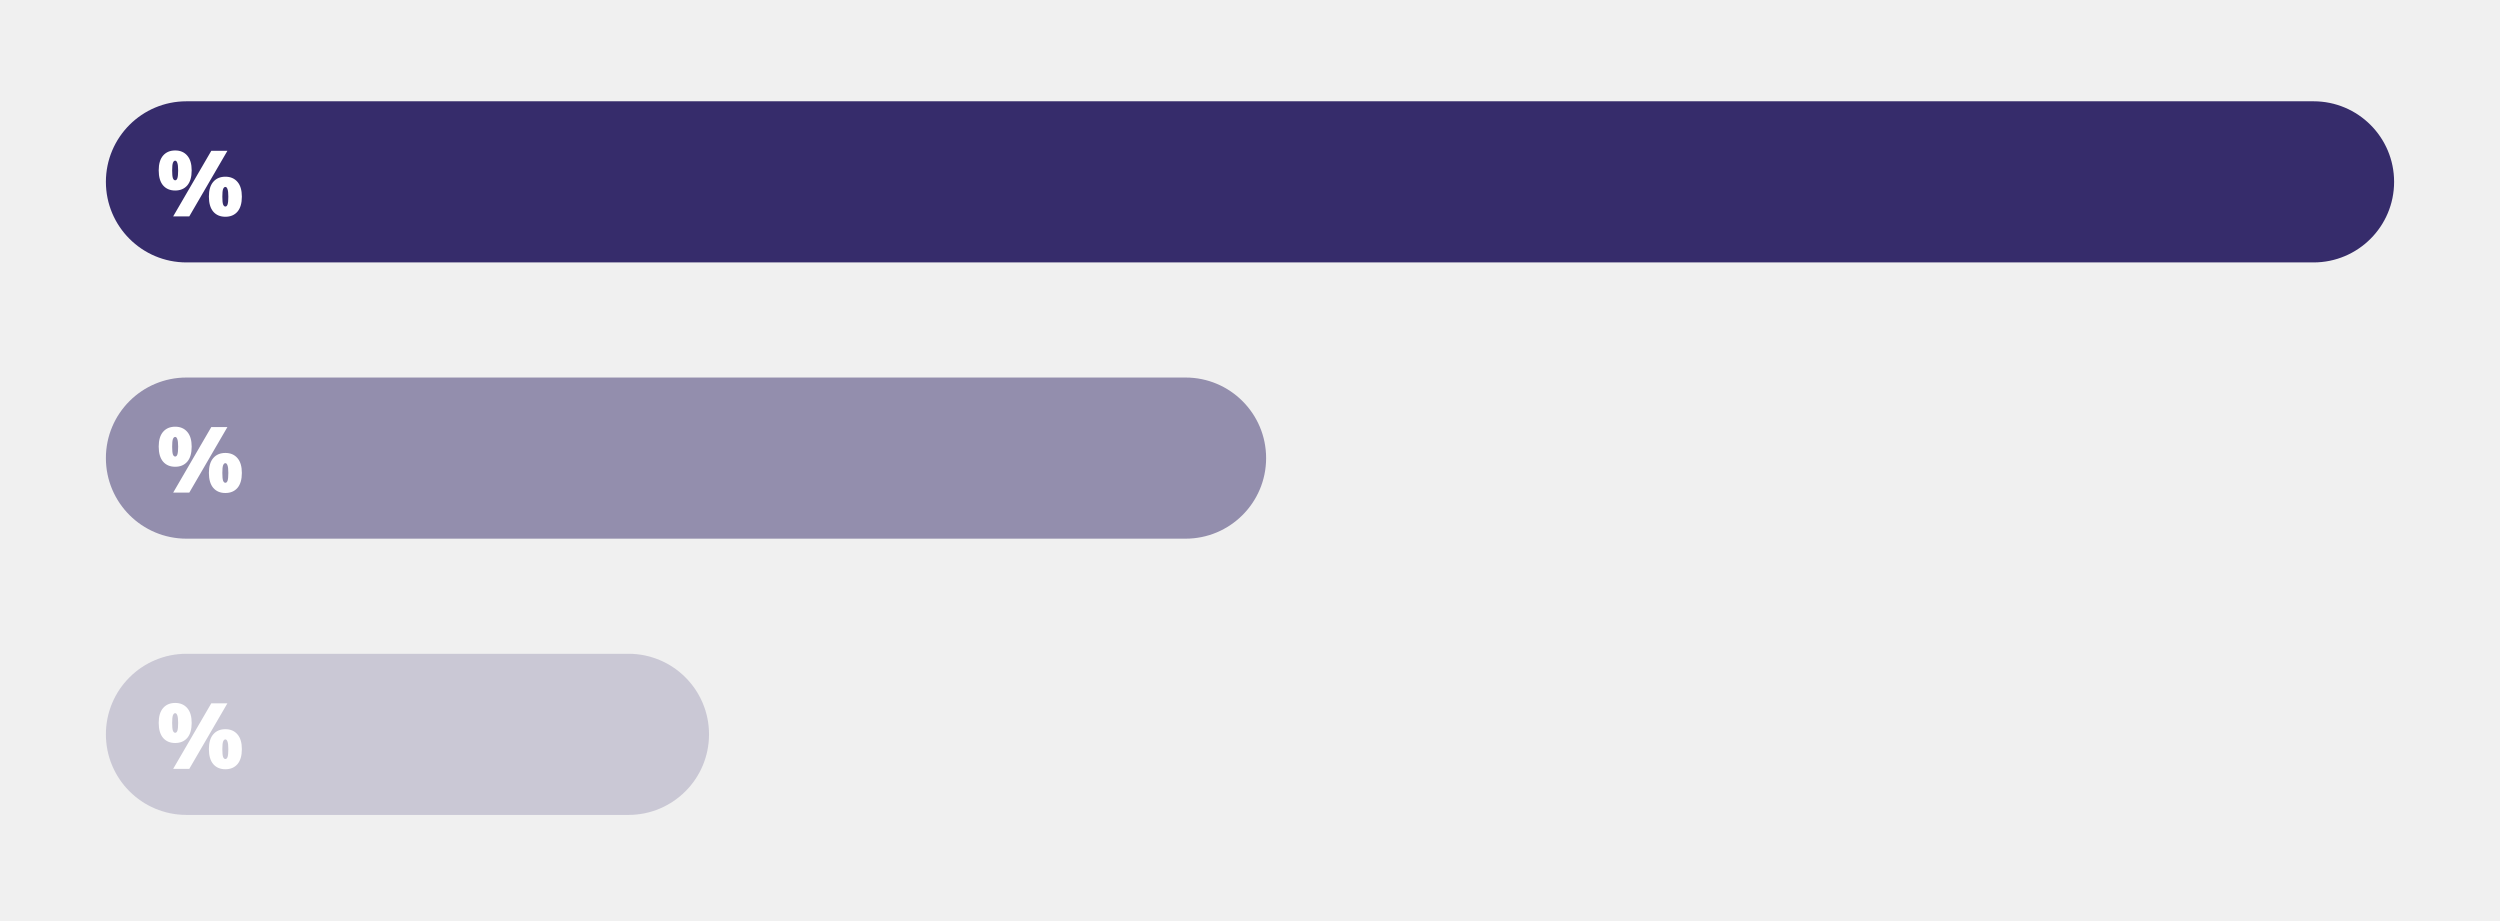
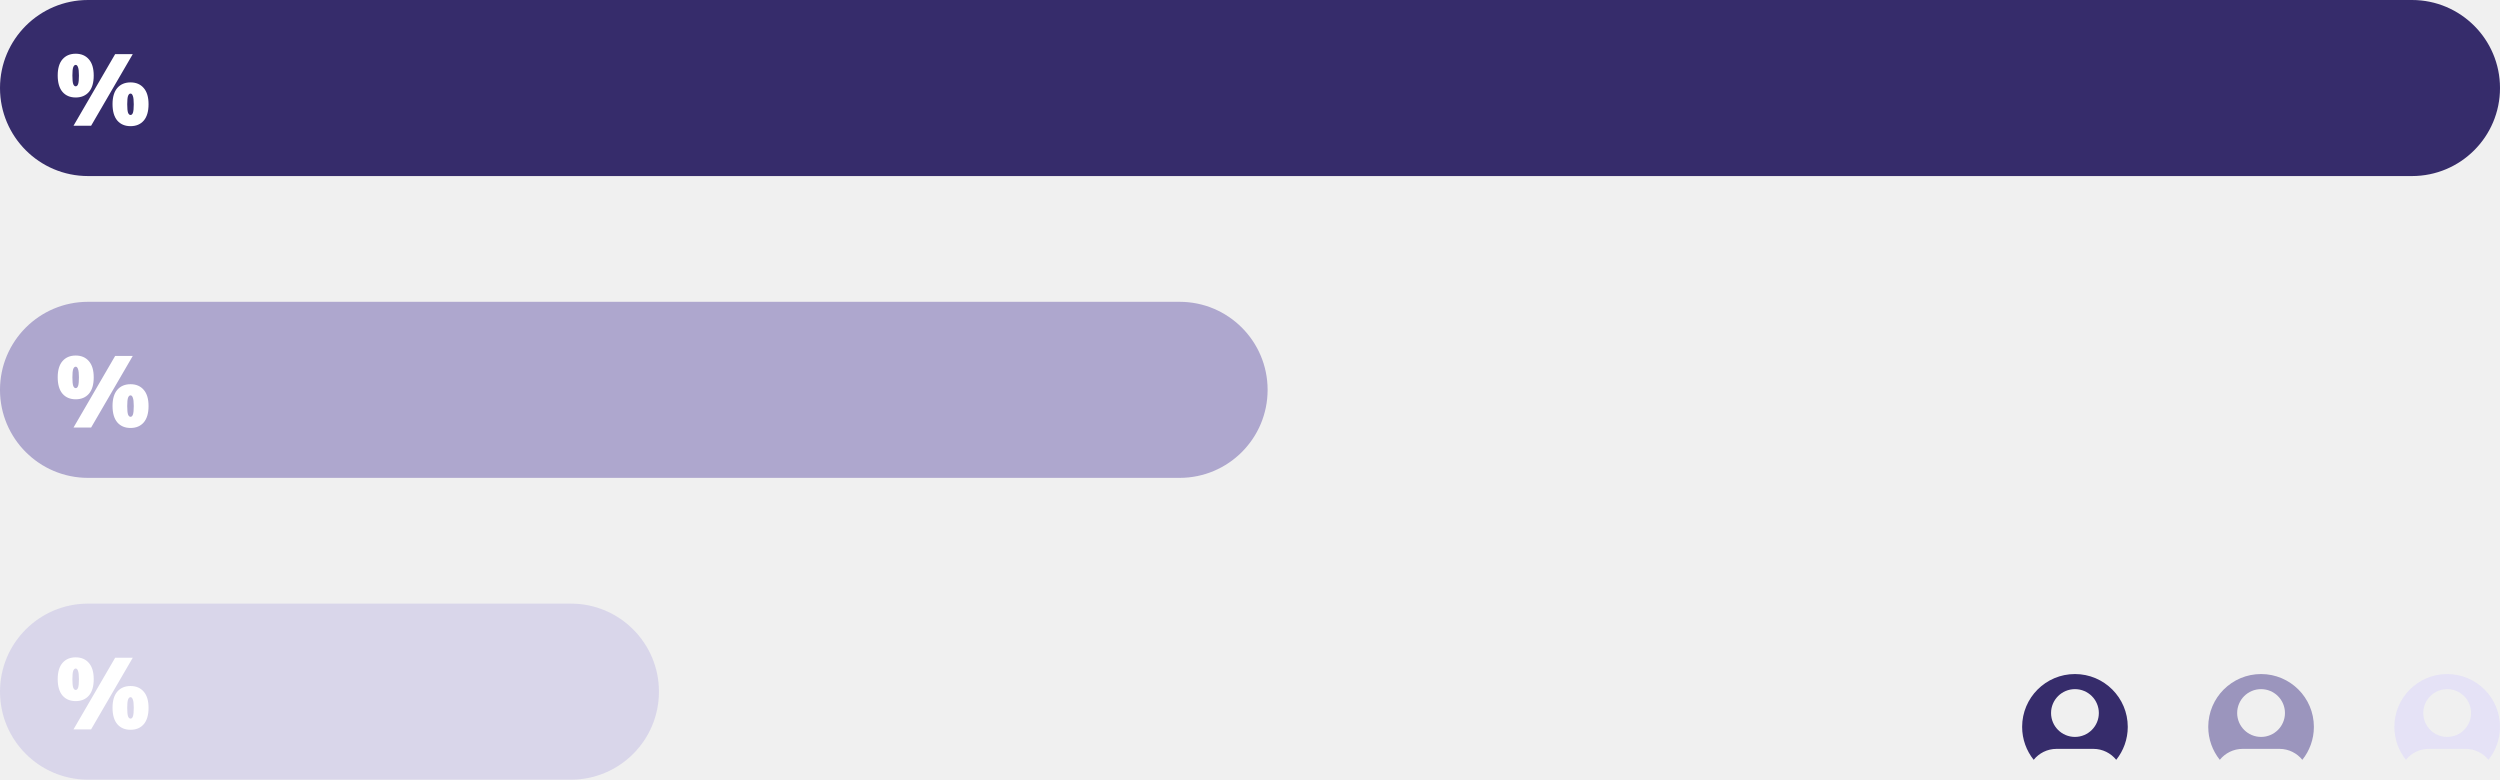
- <svg xmlns="http://www.w3.org/2000/svg" width="543" height="200" viewBox="0 0 543 200" fill="none">
-   <rect x="23" y="22" width="497" height="35" rx="17.5" fill="#362C6B" />
-   <rect x="23" y="82" width="252" height="35" rx="17.5" fill="#362C6B" fill-opacity="0.5" />
-   <rect x="23" y="142" width="131" height="35" rx="17.5" fill="#362C6B" fill-opacity="0.2" />
-   <path d="M38.052 161.38C36.945 161.38 36.072 161.013 35.432 160.28C34.792 159.533 34.472 158.44 34.472 157C34.472 155.587 34.792 154.513 35.432 153.78C36.072 153.047 36.945 152.68 38.052 152.68C39.159 152.68 40.032 153.053 40.672 153.8C41.312 154.533 41.632 155.607 41.632 157.02C41.632 158.447 41.312 159.533 40.672 160.28C40.032 161.013 39.159 161.38 38.052 161.38ZM38.052 159.16C38.265 159.16 38.425 159.007 38.532 158.7C38.639 158.38 38.692 157.82 38.692 157.02C38.692 156.233 38.632 155.687 38.512 155.38C38.405 155.06 38.252 154.9 38.052 154.9C37.839 154.9 37.672 155.06 37.552 155.38C37.445 155.687 37.392 156.233 37.392 157.02C37.392 157.82 37.445 158.38 37.552 158.7C37.672 159.007 37.839 159.16 38.052 159.16ZM37.612 167L45.892 152.76H49.392L41.112 167H37.612ZM48.952 167.08C47.845 167.08 46.972 166.713 46.332 165.98C45.692 165.233 45.372 164.14 45.372 162.7C45.372 161.287 45.692 160.213 46.332 159.48C46.972 158.747 47.845 158.38 48.952 158.38C50.059 158.38 50.932 158.753 51.572 159.5C52.212 160.233 52.532 161.307 52.532 162.72C52.532 164.147 52.212 165.233 51.572 165.98C50.932 166.713 50.059 167.08 48.952 167.08ZM48.952 164.86C49.165 164.86 49.325 164.707 49.432 164.4C49.539 164.08 49.592 163.52 49.592 162.72C49.592 161.933 49.532 161.387 49.412 161.08C49.305 160.76 49.152 160.6 48.952 160.6C48.739 160.6 48.572 160.76 48.452 161.08C48.345 161.387 48.292 161.933 48.292 162.72C48.292 163.52 48.345 164.08 48.452 164.4C48.572 164.707 48.739 164.86 48.952 164.86Z" fill="white" />
-   <path d="M38.052 101.38C36.945 101.38 36.072 101.013 35.432 100.28C34.792 99.533 34.472 98.44 34.472 97C34.472 95.587 34.792 94.513 35.432 93.78C36.072 93.047 36.945 92.68 38.052 92.68C39.159 92.68 40.032 93.053 40.672 93.8C41.312 94.533 41.632 95.607 41.632 97.02C41.632 98.447 41.312 99.533 40.672 100.28C40.032 101.013 39.159 101.38 38.052 101.38ZM38.052 99.16C38.265 99.16 38.425 99.007 38.532 98.7C38.639 98.38 38.692 97.82 38.692 97.02C38.692 96.233 38.632 95.687 38.512 95.38C38.405 95.06 38.252 94.9 38.052 94.9C37.839 94.9 37.672 95.06 37.552 95.38C37.445 95.687 37.392 96.233 37.392 97.02C37.392 97.82 37.445 98.38 37.552 98.7C37.672 99.007 37.839 99.16 38.052 99.16ZM37.612 107L45.892 92.76H49.392L41.112 107H37.612ZM48.952 107.08C47.845 107.08 46.972 106.713 46.332 105.98C45.692 105.233 45.372 104.14 45.372 102.7C45.372 101.287 45.692 100.213 46.332 99.48C46.972 98.747 47.845 98.38 48.952 98.38C50.059 98.38 50.932 98.753 51.572 99.5C52.212 100.233 52.532 101.307 52.532 102.72C52.532 104.147 52.212 105.233 51.572 105.98C50.932 106.713 50.059 107.08 48.952 107.08ZM48.952 104.86C49.165 104.86 49.325 104.707 49.432 104.4C49.539 104.08 49.592 103.52 49.592 102.72C49.592 101.933 49.532 101.387 49.412 101.08C49.305 100.76 49.152 100.6 48.952 100.6C48.739 100.6 48.572 100.76 48.452 101.08C48.345 101.387 48.292 101.933 48.292 102.72C48.292 103.52 48.345 104.08 48.452 104.4C48.572 104.707 48.739 104.86 48.952 104.86Z" fill="white" />
-   <path d="M38.052 41.38C36.945 41.38 36.072 41.013 35.432 40.28C34.792 39.533 34.472 38.44 34.472 37C34.472 35.587 34.792 34.513 35.432 33.78C36.072 33.047 36.945 32.68 38.052 32.68C39.159 32.68 40.032 33.053 40.672 33.8C41.312 34.533 41.632 35.607 41.632 37.02C41.632 38.447 41.312 39.533 40.672 40.28C40.032 41.013 39.159 41.38 38.052 41.38ZM38.052 39.16C38.265 39.16 38.425 39.007 38.532 38.7C38.639 38.38 38.692 37.82 38.692 37.02C38.692 36.233 38.632 35.687 38.512 35.38C38.405 35.06 38.252 34.9 38.052 34.9C37.839 34.9 37.672 35.06 37.552 35.38C37.445 35.687 37.392 36.233 37.392 37.02C37.392 37.82 37.445 38.38 37.552 38.7C37.672 39.007 37.839 39.16 38.052 39.16ZM37.612 47L45.892 32.76H49.392L41.112 47H37.612ZM48.952 47.08C47.845 47.08 46.972 46.713 46.332 45.98C45.692 45.233 45.372 44.14 45.372 42.7C45.372 41.287 45.692 40.213 46.332 39.48C46.972 38.747 47.845 38.38 48.952 38.38C50.059 38.38 50.932 38.753 51.572 39.5C52.212 40.233 52.532 41.307 52.532 42.72C52.532 44.147 52.212 45.233 51.572 45.98C50.932 46.713 50.059 47.08 48.952 47.08ZM48.952 44.86C49.165 44.86 49.325 44.707 49.432 44.4C49.539 44.08 49.592 43.52 49.592 42.72C49.592 41.933 49.532 41.387 49.412 41.08C49.305 40.76 49.152 40.6 48.952 40.6C48.739 40.6 48.572 40.76 48.452 41.08C48.345 41.387 48.292 41.933 48.292 42.72C48.292 43.52 48.345 44.08 48.452 44.4C48.572 44.707 48.739 44.86 48.952 44.86Z" fill="white" />
+ <svg xmlns="http://www.w3.org/2000/svg" width="497" height="155" viewBox="0 0 497 155" fill="none">
+   <rect width="497" height="35" rx="17.5" fill="#362C6B" />
+   <rect y="60" width="252" height="35" rx="17.5" fill="#6C5FAD" fill-opacity="0.5" />
+   <rect y="120" width="131" height="35" rx="17.5" fill="#7E6ED2" fill-opacity="0.2" />
+   <path fill-rule="evenodd" clip-rule="evenodd" d="M486.5 134C480.701 134 476 138.701 476 144.5C476 146.978 476.859 149.256 478.295 151.052C479.366 149.724 481.007 148.875 482.846 148.875H490.154C491.993 148.875 493.634 149.724 494.705 151.052C496.141 149.256 497 146.978 497 144.5C497 138.701 492.299 134 486.5 134ZM486.5 137C483.876 137 481.75 139.126 481.75 141.75C481.75 144.374 483.876 146.5 486.5 146.5C489.124 146.5 491.25 144.374 491.25 141.75C491.25 139.126 489.124 137 486.5 137Z" fill="#E5E2F6" />
+   <path fill-rule="evenodd" clip-rule="evenodd" d="M439 144.5C439 138.701 443.701 134 449.5 134C455.299 134 460 138.701 460 144.5C460 146.978 459.141 149.256 457.705 151.052C456.634 149.724 454.993 148.875 453.154 148.875H445.846C444.007 148.875 442.366 149.724 441.295 151.052C439.859 149.256 439 146.978 439 144.5ZM449.5 137C446.876 137 444.75 139.126 444.75 141.75C444.75 144.374 446.876 146.5 449.5 146.5C452.124 146.5 454.25 144.374 454.25 141.75C454.25 139.126 452.124 137 449.5 137Z" fill="#9B95BD" />
+   <path fill-rule="evenodd" clip-rule="evenodd" d="M402 144.5C402 138.701 406.701 134 412.5 134C418.299 134 423 138.701 423 144.5C423 146.978 422.141 149.256 420.705 151.052C419.634 149.724 417.993 148.875 416.154 148.875H408.846C407.007 148.875 405.366 149.724 404.295 151.052C402.859 149.256 402 146.978 402 144.5ZM412.5 137C409.876 137 407.75 139.126 407.75 141.75C407.75 144.374 409.876 146.5 412.5 146.5C415.124 146.5 417.25 144.374 417.25 141.75C417.25 139.126 415.124 137 412.5 137Z" fill="#362C6B" />
+   <path d="M15.052 139.38C13.945 139.38 13.072 139.013 12.432 138.28C11.792 137.533 11.472 136.44 11.472 135C11.472 133.587 11.792 132.513 12.432 131.78C13.072 131.047 13.945 130.68 15.052 130.68C16.159 130.68 17.032 131.053 17.672 131.8C18.312 132.533 18.632 133.607 18.632 135.02C18.632 136.447 18.312 137.533 17.672 138.28C17.032 139.013 16.159 139.38 15.052 139.38ZM15.052 137.16C15.265 137.16 15.425 137.007 15.532 136.7C15.639 136.38 15.692 135.82 15.692 135.02C15.692 134.233 15.632 133.687 15.512 133.38C15.405 133.06 15.252 132.9 15.052 132.9C14.839 132.9 14.672 133.06 14.552 133.38C14.445 133.687 14.392 134.233 14.392 135.02C14.392 135.82 14.445 136.38 14.552 136.7C14.672 137.007 14.839 137.16 15.052 137.16ZM14.612 145L22.892 130.76H26.392L18.112 145H14.612ZM25.952 145.08C24.845 145.08 23.972 144.713 23.332 143.98C22.692 143.233 22.372 142.14 22.372 140.7C22.372 139.287 22.692 138.213 23.332 137.48C23.972 136.747 24.845 136.38 25.952 136.38C27.059 136.38 27.932 136.753 28.572 137.5C29.212 138.233 29.532 139.307 29.532 140.72C29.532 142.147 29.212 143.233 28.572 143.98C27.932 144.713 27.059 145.08 25.952 145.08ZM25.952 142.86C26.165 142.86 26.325 142.707 26.432 142.4C26.539 142.08 26.592 141.52 26.592 140.72C26.592 139.933 26.532 139.387 26.412 139.08C26.305 138.76 26.152 138.6 25.952 138.6C25.739 138.6 25.572 138.76 25.452 139.08C25.345 139.387 25.292 139.933 25.292 140.72C25.292 141.52 25.345 142.08 25.452 142.4C25.572 142.707 25.739 142.86 25.952 142.86Z" fill="white" />
+   <path d="M15.052 79.38C13.945 79.38 13.072 79.013 12.432 78.28C11.792 77.533 11.472 76.44 11.472 75C11.472 73.587 11.792 72.513 12.432 71.78C13.072 71.047 13.945 70.68 15.052 70.68C16.159 70.68 17.032 71.053 17.672 71.8C18.312 72.533 18.632 73.607 18.632 75.02C18.632 76.447 18.312 77.533 17.672 78.28C17.032 79.013 16.159 79.38 15.052 79.38ZM15.052 77.16C15.265 77.16 15.425 77.007 15.532 76.7C15.639 76.38 15.692 75.82 15.692 75.02C15.692 74.233 15.632 73.687 15.512 73.38C15.405 73.06 15.252 72.9 15.052 72.9C14.839 72.9 14.672 73.06 14.552 73.38C14.445 73.687 14.392 74.233 14.392 75.02C14.392 75.82 14.445 76.38 14.552 76.7C14.672 77.007 14.839 77.16 15.052 77.16ZM14.612 85L22.892 70.76H26.392L18.112 85H14.612ZM25.952 85.08C24.845 85.08 23.972 84.713 23.332 83.98C22.692 83.233 22.372 82.14 22.372 80.7C22.372 79.287 22.692 78.213 23.332 77.48C23.972 76.747 24.845 76.38 25.952 76.38C27.059 76.38 27.932 76.753 28.572 77.5C29.212 78.233 29.532 79.307 29.532 80.72C29.532 82.147 29.212 83.233 28.572 83.98C27.932 84.713 27.059 85.08 25.952 85.08ZM25.952 82.86C26.165 82.86 26.325 82.707 26.432 82.4C26.539 82.08 26.592 81.52 26.592 80.72C26.592 79.933 26.532 79.387 26.412 79.08C26.305 78.76 26.152 78.6 25.952 78.6C25.739 78.6 25.572 78.76 25.452 79.08C25.345 79.387 25.292 79.933 25.292 80.72C25.292 81.52 25.345 82.08 25.452 82.4C25.572 82.707 25.739 82.86 25.952 82.86Z" fill="white" />
+   <path d="M15.052 19.38C13.945 19.38 13.072 19.013 12.432 18.28C11.792 17.533 11.472 16.44 11.472 15C11.472 13.587 11.792 12.513 12.432 11.78C13.072 11.047 13.945 10.68 15.052 10.68C16.159 10.68 17.032 11.053 17.672 11.8C18.312 12.533 18.632 13.607 18.632 15.02C18.632 16.447 18.312 17.533 17.672 18.28C17.032 19.013 16.159 19.38 15.052 19.38ZM15.052 17.16C15.265 17.16 15.425 17.007 15.532 16.7C15.639 16.38 15.692 15.82 15.692 15.02C15.692 14.233 15.632 13.687 15.512 13.38C15.405 13.06 15.252 12.9 15.052 12.9C14.839 12.9 14.672 13.06 14.552 13.38C14.445 13.687 14.392 14.233 14.392 15.02C14.392 15.82 14.445 16.38 14.552 16.7C14.672 17.007 14.839 17.16 15.052 17.16ZM14.612 25L22.892 10.76H26.392L18.112 25H14.612ZM25.952 25.08C24.845 25.08 23.972 24.713 23.332 23.98C22.692 23.233 22.372 22.14 22.372 20.7C22.372 19.287 22.692 18.213 23.332 17.48C23.972 16.747 24.845 16.38 25.952 16.38C27.059 16.38 27.932 16.753 28.572 17.5C29.212 18.233 29.532 19.307 29.532 20.72C29.532 22.147 29.212 23.233 28.572 23.98C27.932 24.713 27.059 25.08 25.952 25.08ZM25.952 22.86C26.165 22.86 26.325 22.707 26.432 22.4C26.539 22.08 26.592 21.52 26.592 20.72C26.592 19.933 26.532 19.387 26.412 19.08C26.305 18.76 26.152 18.6 25.952 18.6C25.739 18.6 25.572 18.76 25.452 19.08C25.345 19.387 25.292 19.933 25.292 20.72C25.292 21.52 25.345 22.08 25.452 22.4C25.572 22.707 25.739 22.86 25.952 22.86Z" fill="white" />
</svg>
